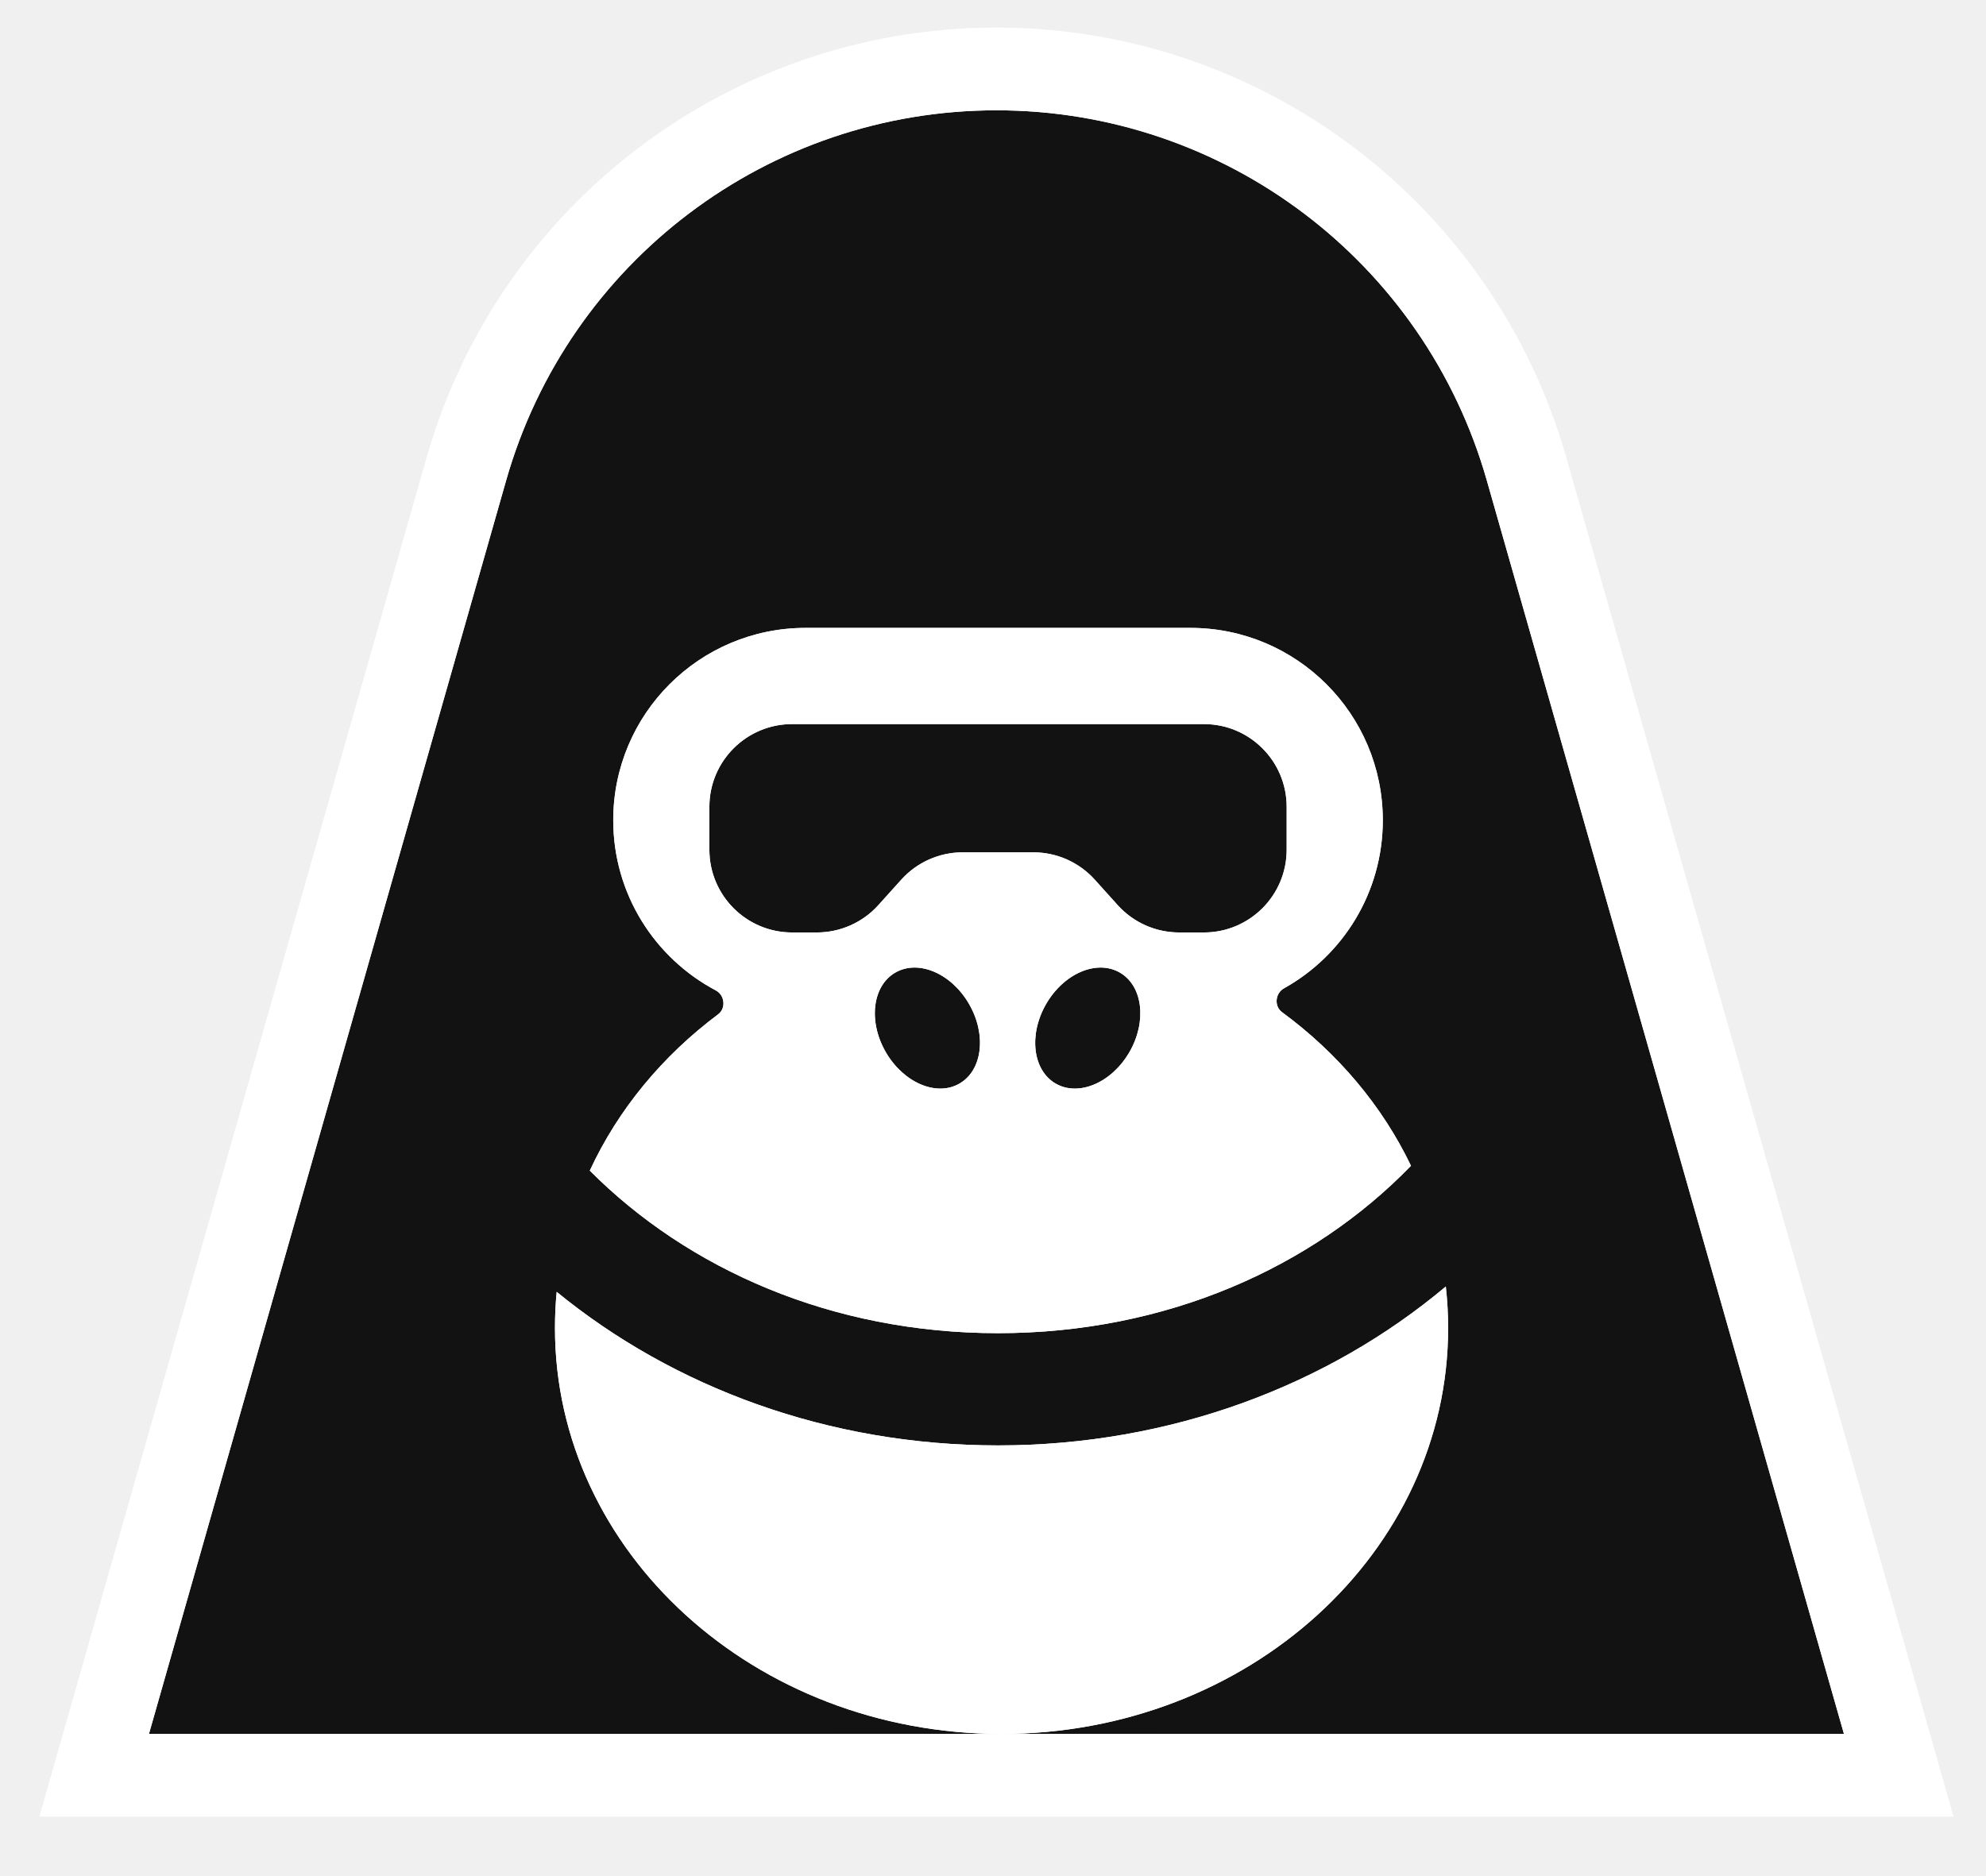
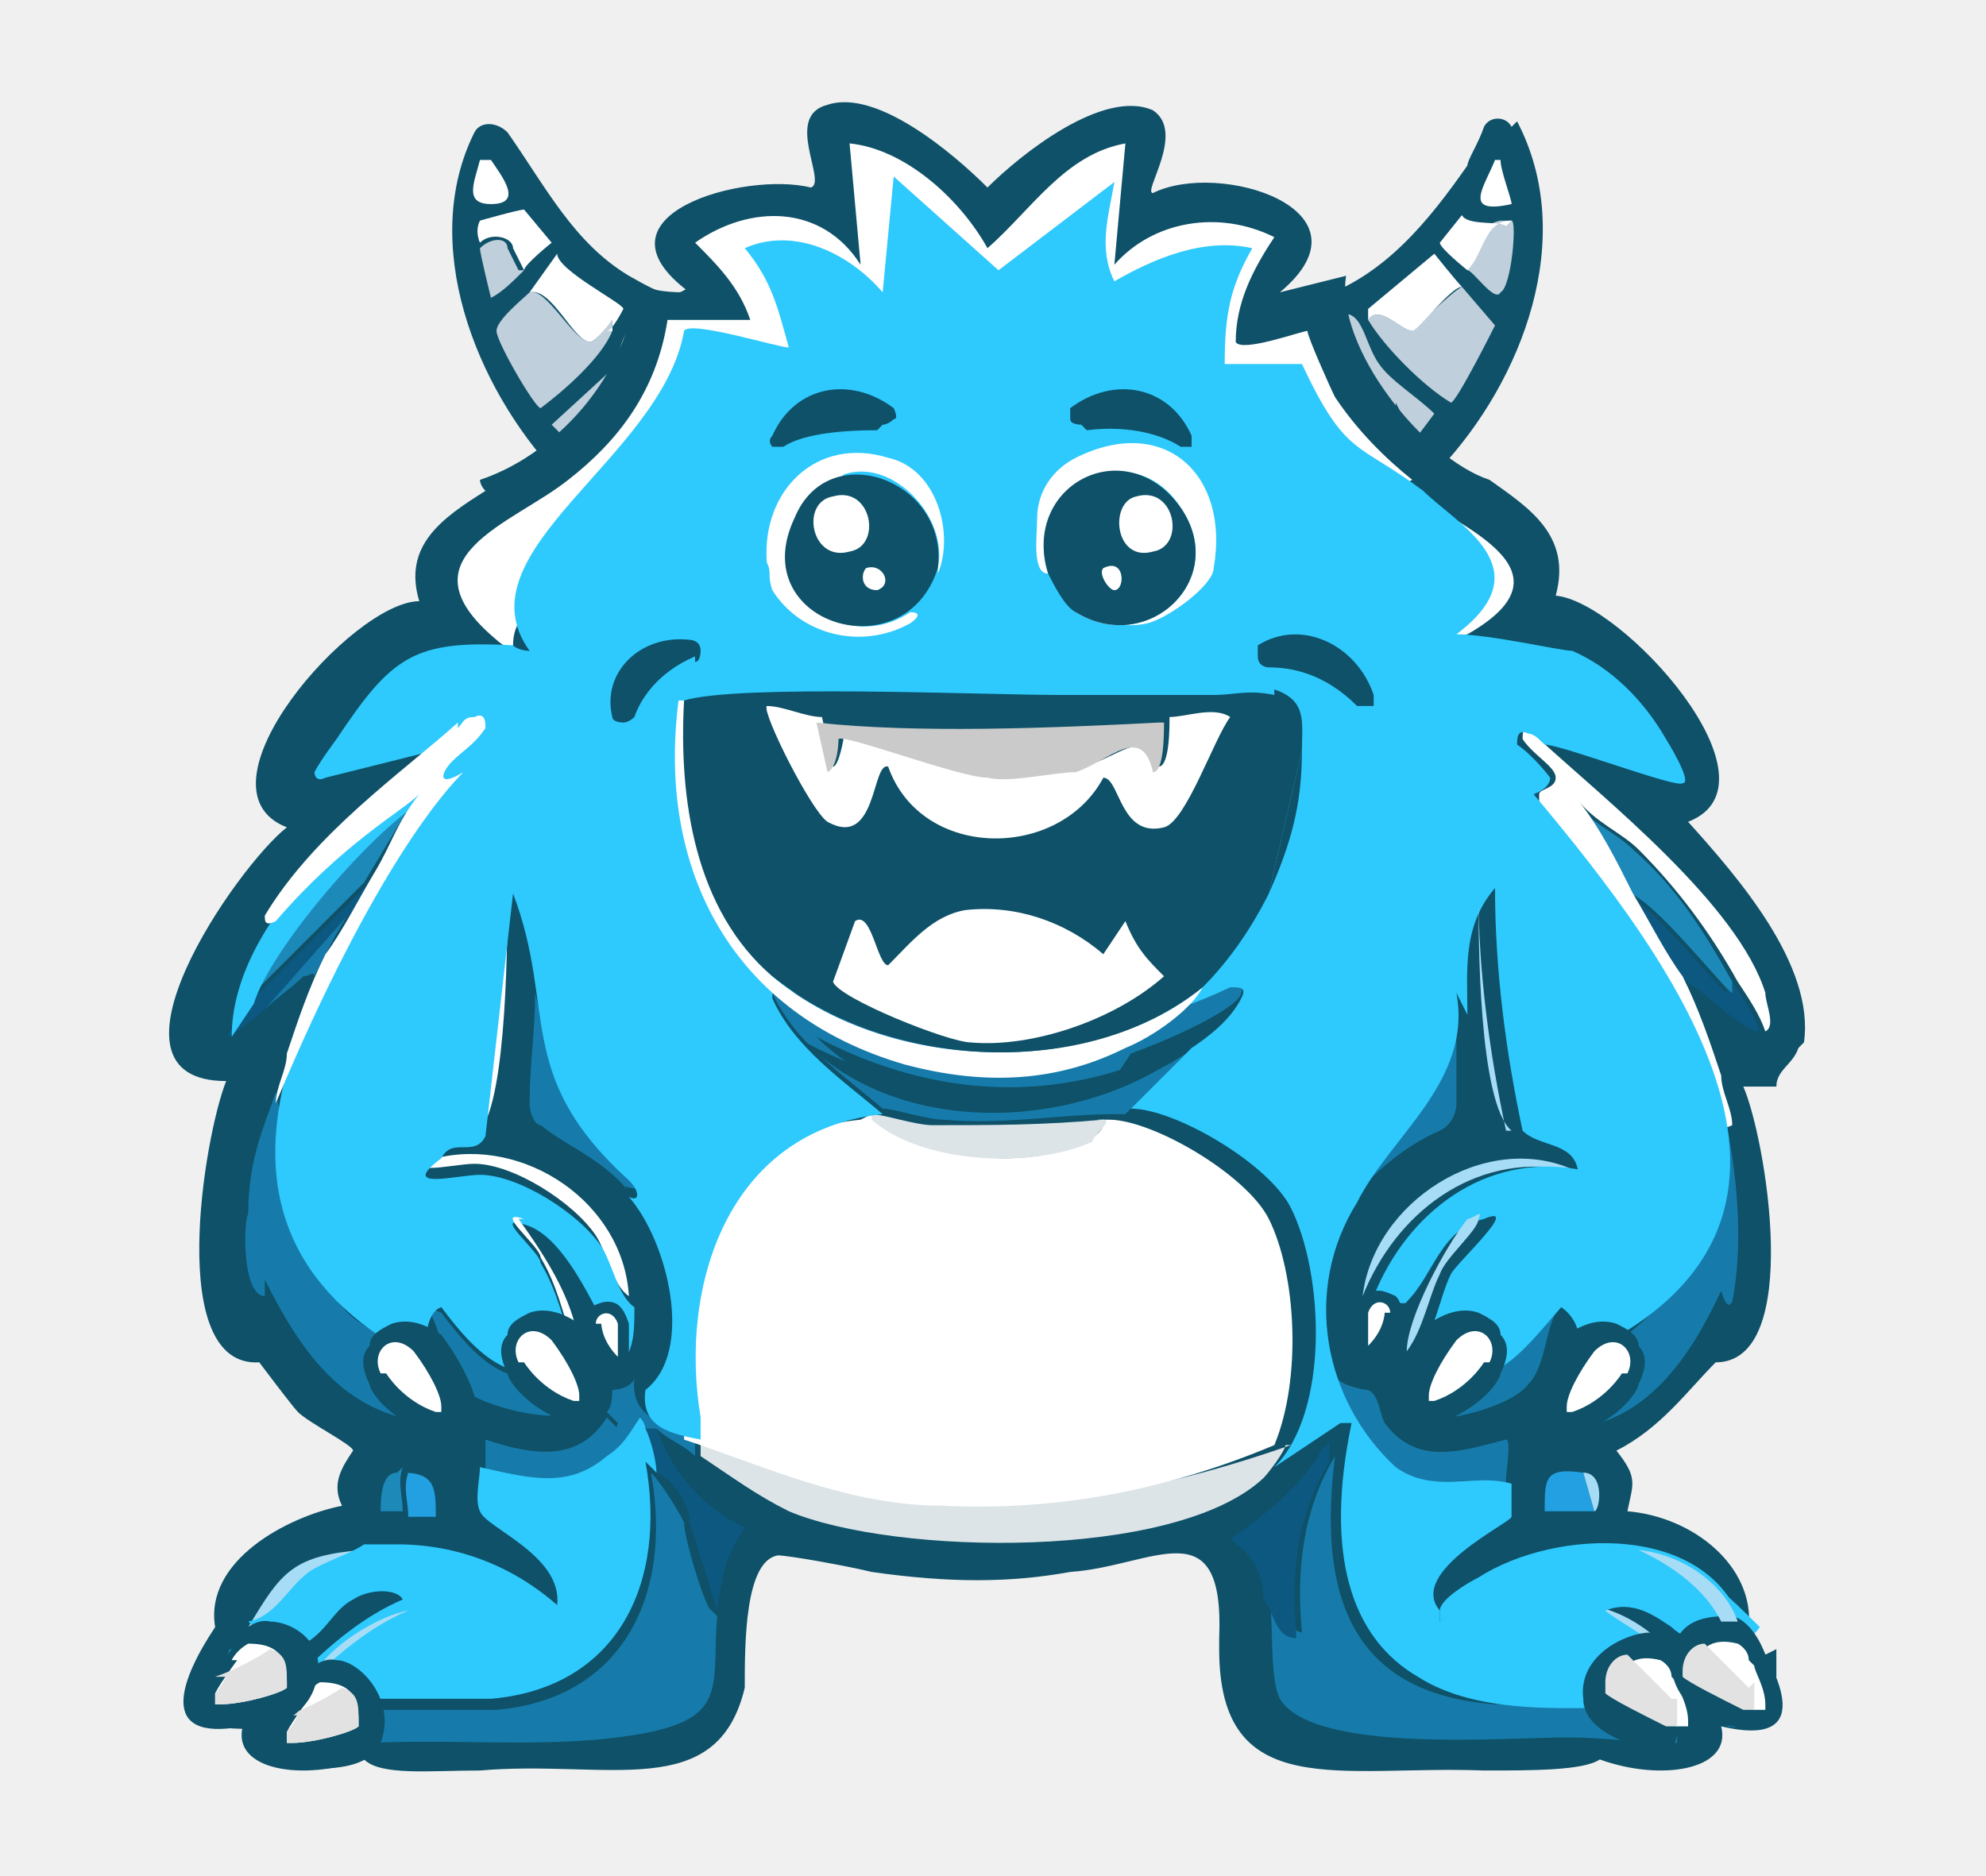
- <svg xmlns="http://www.w3.org/2000/svg" width="36" height="34" viewBox="0 0 36 34" fill="none">
-   <circle cx="18" cy="24" r="8" fill="white" />
-   <mask id="path-2-outside-1_1382_80594" maskUnits="userSpaceOnUse" x="0.7" y="0" width="35" height="33" fill="black">
-     <rect fill="white" x="0.7" width="35" height="33" />
-     <path fill-rule="evenodd" clip-rule="evenodd" d="M18.063 2C13.934 2 10.306 4.739 9.175 8.71L2.7 31.437H33.425L26.951 8.71C25.82 4.739 22.192 2 18.063 2ZM10.691 21.224C12.469 23.009 15.076 24.171 18.091 24.171C21.155 24.171 23.798 22.971 25.577 21.136C25.053 20.044 24.245 19.09 23.239 18.351C23.093 18.243 23.115 18.009 23.273 17.92C24.343 17.325 25.066 16.182 25.066 14.871C25.066 12.945 23.505 11.384 21.578 11.384H14.603C12.677 11.384 11.116 12.945 11.116 14.871C11.116 16.21 11.87 17.372 12.976 17.957C13.138 18.043 13.164 18.28 13.018 18.39C12.009 19.144 11.205 20.114 10.691 21.224ZM26.208 23.325C24.081 25.112 21.227 26.206 18.091 26.206C15.012 26.206 12.206 25.152 10.091 23.422C10.07 23.638 10.06 23.857 10.06 24.078C10.06 28.142 13.684 31.437 18.155 31.437C22.626 31.437 26.25 28.142 26.25 24.078C26.25 23.824 26.236 23.572 26.208 23.325ZM17.392 19.646C17.81 19.405 17.887 18.759 17.566 18.203C17.245 17.647 16.647 17.392 16.23 17.633C15.813 17.873 15.735 18.519 16.056 19.075C16.377 19.631 16.976 19.887 17.392 19.646ZM19.136 19.646C18.719 19.405 18.642 18.759 18.963 18.203C19.284 17.647 19.882 17.392 20.299 17.633C20.716 17.873 20.794 18.519 20.473 19.075C20.152 19.631 19.553 19.887 19.136 19.646ZM12.859 14.628C12.859 13.799 13.531 13.128 14.359 13.128H21.823C22.651 13.128 23.323 13.799 23.323 14.628V15.406C23.323 16.235 22.651 16.906 21.823 16.906H21.375C20.95 16.906 20.544 16.726 20.26 16.41L19.846 15.95C19.561 15.633 19.156 15.453 18.731 15.453H18.091H17.451C17.026 15.453 16.621 15.633 16.336 15.95L15.922 16.41C15.638 16.726 15.232 16.906 14.807 16.906H14.359C13.531 16.906 12.859 16.235 12.859 15.406V14.628Z" />
-   </mask>
-   <path fill-rule="evenodd" clip-rule="evenodd" d="M18.063 2C13.934 2 10.306 4.739 9.175 8.71L2.7 31.437H33.425L26.951 8.71C25.82 4.739 22.192 2 18.063 2ZM10.691 21.224C12.469 23.009 15.076 24.171 18.091 24.171C21.155 24.171 23.798 22.971 25.577 21.136C25.053 20.044 24.245 19.09 23.239 18.351C23.093 18.243 23.115 18.009 23.273 17.92C24.343 17.325 25.066 16.182 25.066 14.871C25.066 12.945 23.505 11.384 21.578 11.384H14.603C12.677 11.384 11.116 12.945 11.116 14.871C11.116 16.21 11.87 17.372 12.976 17.957C13.138 18.043 13.164 18.28 13.018 18.39C12.009 19.144 11.205 20.114 10.691 21.224ZM26.208 23.325C24.081 25.112 21.227 26.206 18.091 26.206C15.012 26.206 12.206 25.152 10.091 23.422C10.07 23.638 10.06 23.857 10.06 24.078C10.06 28.142 13.684 31.437 18.155 31.437C22.626 31.437 26.25 28.142 26.25 24.078C26.25 23.824 26.236 23.572 26.208 23.325ZM17.392 19.646C17.81 19.405 17.887 18.759 17.566 18.203C17.245 17.647 16.647 17.392 16.23 17.633C15.813 17.873 15.735 18.519 16.056 19.075C16.377 19.631 16.976 19.887 17.392 19.646ZM19.136 19.646C18.719 19.405 18.642 18.759 18.963 18.203C19.284 17.647 19.882 17.392 20.299 17.633C20.716 17.873 20.794 18.519 20.473 19.075C20.152 19.631 19.553 19.887 19.136 19.646ZM12.859 14.628C12.859 13.799 13.531 13.128 14.359 13.128H21.823C22.651 13.128 23.323 13.799 23.323 14.628V15.406C23.323 16.235 22.651 16.906 21.823 16.906H21.375C20.95 16.906 20.544 16.726 20.26 16.41L19.846 15.95C19.561 15.633 19.156 15.453 18.731 15.453H18.091H17.451C17.026 15.453 16.621 15.633 16.336 15.95L15.922 16.41C15.638 16.726 15.232 16.906 14.807 16.906H14.359C13.531 16.906 12.859 16.235 12.859 15.406V14.628Z" fill="#121212" />
-   <path d="M9.175 8.71L10.617 9.121L10.617 9.121L9.175 8.71ZM2.7 31.437L1.258 31.026L0.713 32.937H2.7V31.437ZM33.425 31.437V32.937H35.412L34.868 31.026L33.425 31.437ZM26.951 8.71L25.508 9.121L25.508 9.121L26.951 8.71ZM10.691 21.224L9.33 20.593L8.891 21.542L9.628 22.282L10.691 21.224ZM25.577 21.136L26.654 22.18L27.382 21.429L26.929 20.486L25.577 21.136ZM23.239 18.351L24.127 17.142L24.127 17.142L23.239 18.351ZM23.273 17.92L24.003 19.231L24.003 19.231L23.273 17.92ZM12.976 17.957L13.677 16.631L13.677 16.631L12.976 17.957ZM13.018 18.39L12.12 17.189L12.12 17.189L13.018 18.39ZM26.208 23.325L27.699 23.158L27.388 20.375L25.243 22.176L26.208 23.325ZM10.091 23.422L11.041 22.261L8.87 20.485L8.598 23.277L10.091 23.422ZM17.566 18.203L16.267 18.953L16.267 18.953L17.566 18.203ZM17.392 19.646L18.142 20.945L18.142 20.945L17.392 19.646ZM16.23 17.633L16.98 18.931L16.98 18.931L16.23 17.633ZM16.056 19.075L14.757 19.825L14.757 19.825L16.056 19.075ZM18.963 18.203L17.663 17.453L17.663 17.453L18.963 18.203ZM20.299 17.633L19.549 18.931L19.549 18.931L20.299 17.633ZM20.473 19.075L21.772 19.825L21.772 19.825L20.473 19.075ZM20.26 16.41L19.145 17.413L19.145 17.413L20.26 16.41ZM19.846 15.95L20.961 14.946L20.961 14.946L19.846 15.95ZM16.336 15.95L15.221 14.946L15.221 14.946L16.336 15.95ZM15.922 16.41L17.037 17.413L17.037 17.413L15.922 16.41ZM10.617 9.121C11.565 5.794 14.604 3.5 18.063 3.5V0.5C13.264 0.5 9.047 3.683 7.732 8.299L10.617 9.121ZM4.143 31.848L10.617 9.121L7.732 8.299L1.258 31.026L4.143 31.848ZM33.425 29.937H2.7V32.937H33.425V29.937ZM25.508 9.121L31.983 31.848L34.868 31.026L28.393 8.299L25.508 9.121ZM18.063 3.5C21.521 3.5 24.561 5.794 25.508 9.121L28.393 8.299C27.079 3.683 22.862 0.5 18.063 0.5V3.5ZM18.091 22.671C15.466 22.671 13.244 21.662 11.754 20.165L9.628 22.282C11.694 24.356 14.686 25.671 18.091 25.671V22.671ZM24.5 20.091C23.01 21.628 20.758 22.671 18.091 22.671V25.671C21.551 25.671 24.585 24.313 26.654 22.18L24.5 20.091ZM22.351 19.56C23.171 20.162 23.813 20.928 24.225 21.785L26.929 20.486C26.292 19.16 25.32 18.018 24.127 17.142L22.351 19.56ZM22.543 16.61C21.503 17.19 21.258 18.757 22.351 19.56L24.127 17.142C24.532 17.439 24.667 17.893 24.636 18.256C24.606 18.613 24.407 19.006 24.003 19.231L22.543 16.61ZM23.566 14.871C23.566 15.617 23.157 16.268 22.543 16.61L24.003 19.231C25.529 18.381 26.566 16.748 26.566 14.871H23.566ZM21.578 12.884C22.676 12.884 23.566 13.774 23.566 14.871H26.566C26.566 12.117 24.333 9.884 21.578 9.884V12.884ZM14.603 12.884H21.578V9.884H14.603V12.884ZM12.616 14.871C12.616 13.774 13.505 12.884 14.603 12.884V9.884C11.849 9.884 9.615 12.117 9.615 14.871H12.616ZM13.677 16.631C13.042 16.296 12.616 15.632 12.616 14.871H9.615C9.615 16.788 10.697 18.449 12.275 19.283L13.677 16.631ZM13.915 19.592C15.012 18.772 14.737 17.191 13.677 16.631L12.275 19.283C11.862 19.065 11.656 18.672 11.62 18.315C11.584 17.953 11.712 17.493 12.12 17.189L13.915 19.592ZM12.052 21.854C12.455 20.984 13.095 20.205 13.915 19.592L12.12 17.189C10.924 18.082 9.955 19.245 9.33 20.593L12.052 21.854ZM18.091 27.706C21.576 27.706 24.772 26.49 27.173 24.473L25.243 22.176C23.389 23.734 20.878 24.706 18.091 24.706V27.706ZM9.142 24.583C11.527 26.534 14.669 27.706 18.091 27.706V24.706C15.355 24.706 12.885 23.77 11.041 22.261L9.142 24.583ZM11.56 24.078C11.56 23.906 11.568 23.735 11.584 23.567L8.598 23.277C8.573 23.541 8.56 23.808 8.56 24.078H11.56ZM18.155 29.937C14.375 29.937 11.56 27.183 11.56 24.078H8.56C8.56 29.102 12.993 32.937 18.155 32.937V29.937ZM24.75 24.078C24.75 27.183 21.935 29.937 18.155 29.937V32.937C23.317 32.937 27.75 29.102 27.75 24.078H24.75ZM24.718 23.491C24.739 23.684 24.75 23.88 24.75 24.078H27.75C27.75 23.768 27.733 23.461 27.699 23.158L24.718 23.491ZM16.267 18.953C16.281 18.977 16.256 18.954 16.267 18.863C16.278 18.772 16.351 18.516 16.642 18.347L18.142 20.945C18.852 20.536 19.172 19.836 19.245 19.222C19.319 18.609 19.172 17.985 18.865 17.453L16.267 18.953ZM16.98 18.931C16.688 19.1 16.43 19.035 16.345 18.998C16.261 18.962 16.253 18.929 16.267 18.953L18.865 17.453C18.558 16.921 18.091 16.482 17.523 16.24C16.955 15.997 16.189 15.924 15.48 16.333L16.98 18.931ZM17.355 18.325C17.341 18.301 17.366 18.324 17.355 18.415C17.345 18.507 17.272 18.763 16.98 18.931L15.48 16.333C14.771 16.743 14.451 17.442 14.377 18.056C14.303 18.669 14.45 19.293 14.757 19.825L17.355 18.325ZM16.642 18.347C16.935 18.178 17.193 18.244 17.278 18.28C17.362 18.316 17.369 18.349 17.355 18.325L14.757 19.825C15.064 20.357 15.531 20.796 16.099 21.039C16.668 21.282 17.433 21.355 18.142 20.945L16.642 18.347ZM17.663 17.453C17.356 17.985 17.21 18.609 17.284 19.222C17.357 19.836 17.677 20.536 18.386 20.945L19.886 18.347C20.178 18.516 20.251 18.772 20.262 18.863C20.273 18.954 20.248 18.977 20.262 18.953L17.663 17.453ZM21.049 16.333C20.34 15.924 19.574 15.997 19.006 16.24C18.438 16.482 17.971 16.921 17.663 17.453L20.262 18.953C20.276 18.929 20.268 18.962 20.184 18.998C20.099 19.035 19.841 19.1 19.549 18.931L21.049 16.333ZM21.772 19.825C22.079 19.293 22.226 18.669 22.152 18.056C22.078 17.442 21.758 16.743 21.049 16.333L19.549 18.931C19.257 18.763 19.184 18.507 19.173 18.415C19.163 18.324 19.188 18.301 19.174 18.325L21.772 19.825ZM18.386 20.945C19.096 21.355 19.861 21.282 20.43 21.039C20.998 20.796 21.465 20.357 21.772 19.825L19.174 18.325C19.16 18.349 19.167 18.316 19.251 18.28C19.336 18.244 19.594 18.178 19.886 18.347L18.386 20.945ZM14.359 11.628C12.703 11.628 11.359 12.971 11.359 14.628H14.359V14.628V11.628ZM21.823 11.628H14.359V14.628H21.823V11.628ZM24.823 14.628C24.823 12.971 23.479 11.628 21.823 11.628V14.628H24.823ZM24.823 15.406V14.628H21.823V15.406H24.823ZM21.823 18.406C23.479 18.406 24.823 17.063 24.823 15.406H21.823V15.406V18.406ZM21.375 18.406H21.823V15.406H21.375V18.406ZM19.145 17.413C19.714 18.045 20.524 18.406 21.375 18.406V15.406L21.375 15.406L19.145 17.413ZM18.731 16.953L19.145 17.413L21.375 15.406L20.961 14.946L18.731 16.953ZM18.731 16.953L18.731 16.953L20.961 14.946C20.392 14.314 19.581 13.953 18.731 13.953V16.953ZM18.091 16.953H18.731V13.953H18.091V16.953ZM17.451 16.953H18.091V13.953H17.451V16.953ZM17.451 16.953L17.451 16.953V13.953C16.601 13.953 15.79 14.314 15.221 14.946L17.451 16.953ZM17.037 17.413L17.451 16.953L15.221 14.946L14.807 15.406L17.037 17.413ZM14.807 18.406C15.658 18.406 16.468 18.045 17.037 17.413L14.807 15.406L14.807 15.406V18.406ZM14.359 18.406H14.807V15.406H14.359V18.406ZM11.359 15.406C11.359 17.063 12.703 18.406 14.359 18.406V15.406L14.359 15.406H11.359ZM11.359 14.628V15.406H14.359V14.628H11.359Z" fill="white" mask="url(#path-2-outside-1_1382_80594)" />
+ <svg xmlns="http://www.w3.org/2000/svg" id="Layer_1" version="1.1" viewBox="0 0 36 34">
+   <path d="M12.5,5.2c-.3.2-.4.2-1.1-.2-1-.6-1.5-1.6-2.2-2.6-.2-.2-.5-.2-.6,0-1,2,0,4.6,1.5,6.2,0,0,0,0,0,.2h.6c.2-.3.3-.6.5-.9.5-.8,1-1.5,1.5-2v-.8h0Z" style="fill: #0e5168;" />
+   <path d="M27.4,2.3c-.1-.2-.4-.2-.5,0-.1.3-.3.6-.3.7-.7,1-1.5,2-2.7,2.4v.9c.4.4.7.9,1.1,1.5.2.3.4.7.6,1h.6c0,0,0-.2-.1-.3,1.5-1.6,2.5-4.2,1.4-6.3Z" style="fill: #0e5168;" />
+   <path d="M24.8,5.8c.2-.3.6.2.8.2,0,0,.7-.7.9-.8,0,0,.6.7.6.7,0,0-.7,1.4-.8,1.4-.5-.3-1.2-1-1.5-1.5Z" style="fill: #bfcfdb;" />
+   <path d="M11.1,6c-.2.5-.9,1.1-1.3,1.4-.1,0-.8-1.2-.8-1.4s.5-.6.6-.7c.3-.1.8.9,1.1.9.1,0,.3-.3.4-.4,0,0,0,.2,0,.2h0Z" style="fill: #bfcfdb;" />
+   <path d="M11.1,6s0-.2,0-.2c0,0-.3.4-.4.4-.3,0-.7-1-1.1-.9l.5-.7c0,.3,1.2.9,1.2,1,0,0-.2.4-.3.4Z" style="fill: #fff;" />
+   <path d="M26.5,5.2c-.2,0-.8.8-.9.8-.2,0-.6-.5-.8-.2,0,0,0-.1,0-.2l1.2-1c0,0,.4.5.5.6h0Z" style="fill: #fff;" />
+   <path d="M25.3,7.4c-.1-.2-.3-.4-.4-.6-.2-.3-.4-.7-.8-1,.6-.4.6.4.9.8.2.3.7.6,1,.9l-.3.4c-.2-.2-.3-.4-.4-.6h0Z" style="fill: #bfcfdb;" />
+   <path d="M26.6,4.9c.2-.3.1-.8.6-.9,0,0,.1,0,.2,0,.1,0,0,1.2-.2,1.3-.1.2-.5-.4-.6-.4Z" style="fill: #bfcfdb;" />
+   <path d="M9.5,4.9c-.2.2-.4.4-.6.5,0,0-.2-.8-.2-.9h0c.2-.2.5-.2.5,0l.2.4h0Z" style="fill: #bfcfdb;" />
+   <path d="M9.5,4.9l-.2-.4c0-.2-.4-.3-.6-.1h0c0,0-.1-.2,0-.4,0,0,.7-.2.8-.2,0,0,.5.6.5.6s-.5.4-.5.5Z" style="fill: #fff;" />
+   <path d="M27.4,4c-.5,0-.5.6-.8.9,0,0-.5-.4-.5-.5,0,0,.4-.5.4-.5.1.2.7.1.8.2h0Z" style="fill: #fff;" />
+   <path d="M11.7,6.4c-.3.5-1,1.2-1.3,1.7l-.4-.4,1.2-1.1s.4-.1.5-.1Z" style="fill: #bfcfdb;" />
+   <path d="M27.2,2.9c0,.2.2.7.2.8-.9.2-.5-.3-.3-.8,0,0,.1,0,.2,0Z" style="fill: #fff;" />
+   <path d="M8.8,2.9c0,0,0,0,.1,0,.2.3.6.8,0,.8-.5,0-.3-.4-.2-.8h0Z" style="fill: #fff;" />
+   <path d="M11.2,6.6c0,0,0,0,0,0,0-.4.3-1.1.8-.7,0,0-.6.7-.7.8h0Z" style="fill: #fff;" />
+   <path d="M32.7,18.9c.2-1.4-1.2-3-2.1-4,1.8-.7-1.2-4-2.4-4.1.3-1.1-.5-1.6-1.2-2.1,0,0,0,0,0,0-1.2-.4-2.8-2.4-2.6-3.7-.4.1-.8.2-1.2.3,1.8-1.5-1.1-2.4-2.3-1.8-.2,0,.6-1.1,0-1.5-.9-.4-2.4.8-3,1.4-.6-.6-2-1.8-2.9-1.5-.8.2,0,1.4-.3,1.5-1.2-.3-4.1.5-2.2,1.9-.3,0-.7,0-1-.2,0,1.5-1.3,3.1-2.8,3.6,0,0,0,.1.1.2-.8.5-1.5,1-1.2,2-1.2,0-4.2,3.4-2.4,4.1-.9.7-3.6,4.6-1.1,4.6-.4,1-1.1,5.2.6,5.1,0,0,.6.8.7.9.2.2,1,.6,1,.7-.2.3-.4.6-.2,1-1,.2-2.5,1-2.3,2.2-.6.9-1.1,2.1.5,1.8-.2.8,1.1,1,2.2.6.3.3,1.2.2,2.1.2,2.3-.2,4.3.6,4.8-1.5,0-.8,0-2.3.6-2.4.2,0,1.3.2,1.7.3,1.4.2,2.5.2,3.6,0,1.5-.1,2.8-1.2,2.7,1.2v.2c0,2.8,2.2,2.1,4.8,2.2.9,0,1.8,0,2.1-.2,1.1.4,2.4.2,2.2-.6,1.7.4,1.1-.9.5-1.8.1-1.1-1-2-2.2-2.1h0c.1-.5.2-.6-.2-1.1.8-.4,1.3-1.1,1.8-1.6,1.6,0,.9-4.1.5-5h.6c0-.3.3-.4.4-.7h0Z" style="fill: #0e5168;" />
+   <path d="M25.6,8.7c-.5-.4-1-.9-1.4-1.5-.1-.2-.5-1.1-.5-1.2-.1,0-1.2.4-1.3.2,0-.7.3-1.3.7-1.9-1-.5-2.2-.3-2.9.5l.2-2.2c-1.1.2-1.7,1.2-2.5,1.9-.5-.9-1.5-1.8-2.5-1.9l.2,2.2c-.7-1.1-2-1.1-3-.4.4.4.8.8,1,1.4h-1.5c-.2,1.3-.9,2.2-1.8,2.9-1,.8-3.1,1.4-1.3,2.9,0,0,.2.2.3.1,0-.9,1.1-1,2.6-.8.4.2,1.1.2,2,.3,1.4.2,2.8.3,3.5,0,3.7-.2,8-.4,8.8.3-.7.2.3,0,.4,0,2.1-1.2-.3-2-1.2-2.7h0Z" style="fill: #fff;" />
+   <path d="M13,29.3c-.1,1.2.2,1.8-1.2,2.1-1.9.4-4.2,0-6.1.3-.1,0-.2-.9-.2-1.1h0c0,0,.2.4.3.4.2,0,2.9,0,3.2,0,2.3-.2,3.2-2.1,2.8-4.3.2.2.5.7.6.9,0,.3.4,1.6.5,1.6h0Z" style="fill: #167baa;" />
+   <path d="M30.4,30.6h0c0,.1,0,1,0,1-.7,0-1.3-.1-2-.1-1.1,0-4.6.3-5.2-.7-.2-.4-.1-1.4-.2-1.9.2.2.2.6.6.7-.1-1.1,0-2.2.6-3.2-.3,2.4.2,4.3,2.9,4.5.4,0,2.8,0,3,0,0,0,.2-.3.3-.3h0Z" style="fill: #167baa;" />
+   <path d="M7.6,24.7c.2.2.2.8.4,1.1h-.1c-1.6-.1-2.4-1.2-3.1-2.6v.3c-.4,0-.4-1.3-.3-1.5,0-1,.3-1.6.5-2.2.2,1,.6,3.3,1.3,4,.3.3,1.2.7,1.4.9h0Z" style="fill: #167baa;" />
+   <path d="M31.3,20.4c.2,1,.3,2.2.1,3.2-.1.2-.2-.2-.2-.2-.6,1.3-1.5,2.6-3.1,2.5,0,0,.4-1.1.4-1.2,1.7-.5,2.9-2.6,2.7-4.3,0,.1,0,0,0,0h0Z" style="fill: #167baa;" />
+   <path d="M28.2,23.8c-.2.4-.2,1-.5,1.3-.3.4-1.5.7-1.9.6-.3-.1-.3-.5-.3-.8l.2-.3c1,.9,1.8,0,2.4-.8,0,0,0,0,.1,0h0Z" style="fill: #167baa;" />
+   <path d="M10.4,24.5c0,0,0,.2.1.2,0,0,0,.8,0,.8-.2.4-1.9,0-2.2-.4-.2-.3-.3-.9-.5-1.3,0,0,0-.1.2,0,.6.8,1.4,1.7,2.4.8h0Z" style="fill: #167baa;" />
+   <path d="M24.1,26.5c-.6,1-.7,2-.6,3.2-.4,0-.4-.5-.6-.7,0-.5-.2-.8-.6-1.1.6-.4,1.2-.9,1.6-1.5,0-.1.2-.2.2-.3h0c0,.1,0,.3,0,.5h0Z" style="fill: #0c5880;" />
+   <path d="M11.9,25.9c.3.8.8,1.4,1.6,1.8-.4.6-.4.9-.5,1.5,0,0-.4-1.3-.5-1.6,0-.3-.3-.8-.6-.9,0-.2-.1-.6-.2-.8,0,0,.2,0,.2,0Z" style="fill: #0c5880;" />
+   <path d="M27.3,26.9c-.7-.2-1.4.2-2.1-.3-.5-.3-.9-1.2-1-1.7,0,.2.5.3.6.3.2.1.2.4.3.6.6.8,1.4.5,2.2.3.1,0,0,.6,0,.7h0Z" style="fill: #167baa;" />
+   <path d="M26.4,18.4c0,.5,0,1,0,1.6,0,.2-.1.4-.3.5-.7.3-1.2.8-1.7,1.3.6-1.2,2.1-2.2,1.8-3.8l.2.4h0Z" style="fill: #167baa;" />
+   <path d="M11.4,21.6c-.5-.6-1.1-.8-1.6-1.2-.1,0-.2-.2-.2-.4,0-.7.1-1.3.1-2,.2.8.3,1.4.7,2.1.2.4.6.7.9,1.1,0,0,.6.5,0,.3h0Z" style="fill: #167baa;" />
+   <path d="M7.9,20.8v.2c1.6-.4,3.4.8,3.5,2.5-.3-.2-.4-.8-.6-1.1-.4-.6-1.5-1.3-2.2-1.3-.4,0-1.5.3-.7-.3Z" style="fill: #fff;" />
+   <path d="M11.1,26.5c-.7.6-1.4.4-2.3.2,0,0,0-.5,0-.6.9.3,1.7.4,2.2-.4l.2.2-.2.6Z" style="fill: #167baa;" />
+   <path d="M31.4,17.8c.2.3.4.6.5.9-.4,0-1.2-1-1.6-1-.2-.5-.6-1-.9-1.5.4,0,1.8,1.8,1.9,1.8,0,0,0-.2,0-.2h0Z" style="fill: #0c5880;" />
+   <path d="M28.4,21.2c-1.7-.3-3.1.8-3.7,2.3h0c.2-1.7,2.2-3,3.8-2.3Z" style="fill: #a6dcf5;" />
+   <path d="M6.3,16.6l-1.5,1.7c-.1.1-.6.5-.7.5l.4-.6,2.2-2.2c-.1.2-.2.4-.3.6Z" style="fill: #0c5880;" />
+   <path d="M31.5,29.5c.4.3.6,1.3.2,1.6v-.7c.1,0-.6.1-.6.1,0-.1-.4-.7-.5-.8.3,0,.6,0,.8-.3h0Z" style="fill: #1d89b9;" />
+   <path d="M5.3,29.9c-.1.2-.3.5-.4.7l-.8-.3c0-.6.2-.4.4-.8.2.2.5.2.8.3Z" style="fill: #1d89b9;" />
+   <path d="M12.6,26.1c0,.1,0,.2,0,.3-.2-.2-.5-.3-.7-.5h-.2s0-.1-.1-.2c-.2.3-.3.5-.6.7l.2-.6-.2-.2c0-.1.1-.4.1-.4,0,0,.3,0,.4-.2-.1.8.8.9,1,.9h0Z" style="fill: #167baa;" />
+   <path d="M9.2,16.1c0,.8,0,3.8-.5,4.4l.5-4.4Z" style="fill: #fff;" />
+   <path d="M28.7,26.7l.2.7c0,0-.8,0-.9,0,0-.6,0-.8.7-.7Z" style="fill: #23a0e1;" />
+   <path d="M6.6,28.1c-.3.2-.7.3-1,.5-.4.3-.6.8-1.1.9.6-1,.8-1.3,2.1-1.4Z" style="fill: #a6dcf5;" />
+   <path d="M11.9,26.7c0-.2-.1-.6-.2-.8,0,0,0-.1-.1-.2-.2.3-.3.5-.6.7-.7.6-1.4.4-2.3.2,0,.2-.1.6,0,.8.1.3,1.5.8,1.4,1.7,0,0,0,0,0,0,0,0,0,0,0,0-.8-.7-1.8-1.1-2.9-1.1-.2,0-.4,0-.6,0-.3.2-.7.3-1,.5-.4.3-.6.8-1.1.9,0,0,0,0,0,0,.2.2.6.4.8.5.6-.2.7-.7,1.1-.9.3-.2.8-.2.9,0,0,0,.1-.1,0,0-.7.3-1.3.8-1.9,1.4,0,0,.2.4.3.4.2,0,2.9,0,3.2,0,2.3-.2,3.2-2.1,2.8-4.3h0Z" style="fill: #2ec9fd;" />
+   <path d="M4.9,30.6c0,.2,0,.4-.1.6-.6,0-.7-.3-.6-.9l.8.3h0Z" style="fill: #0c5880;" />
+   <path d="M31.7,31.2c-.6.4-.5-.3-.6-.6h.7c0-.1-.1.6-.1.6Z" style="fill: #0f6893;" />
+   <path d="M5.6,30.6h0c.1-.6,1.2-1.3,1.8-1.4,0,0,.1-.1,0,0-.7.3-1.3.8-1.9,1.4Z" style="fill: #a6dcf5;" />
+   <path d="M6.3,16.6c-.2.3-.4.7-.6,1.1,0-.1-.1,0-.2,0-.2.2-.5.4-.7.6l1.5-1.7Z" style="fill: #167baa;" />
+   <path d="M30.4,30.6h0c0,0-.1-.3-.2-.5-.2-.2-1.4-.9-1.4-1,.7.1,1.6.7,1.7,1.4Z" style="fill: #a6dcf5;" />
+   <path d="M7.3,26.6c-.1.3,0,.5,0,.8,0,0-.3,0-.4,0,0-.2,0-.7.3-.7h0Z" style="fill: #1d89b9;" />
+   <path d="M28.9,27.4l-.2-.7c.4,0,.3.7.2.7Z" style="fill: #a6dcf5;" />
+   <path d="M7.4,26.7s0,0,0,0c-.1.3,0,.5,0,.8h0c.2,0,.4,0,.5,0,0-.5,0-.8-.6-.8Z" style="fill: #23a0e1;" />
+   <path d="M20.3,19.4c-1.9.6-3.8.3-5.5-.6,0,0,0,0,0,0,1.7,1.7,4.7,1.6,6.7.3l-1.1,1.1c0,0-.1,0-.2,0-1,0-2,.2-3.1.1-.3,0-.9-.2-1.1-.2-.7-.6-1.6-1.2-2-2.1,0-.1,0-.2.2-.2,2.4,1.2,5.6,1.2,8.1,0,.2,0,.3,0,.2.2,0,.2-.9.7-2,1.1h0Z" style="fill: #167baa;" />
+   <path d="M21.3,19.2c-1.9,1.3-5,1.4-6.7-.3,0,0,0,0,0,0,1.7.9,3.6,1.2,5.5.6.6-.2,1.4-.4,1.1-.2Z" style="fill: #0e5168;" />
+   <path d="M23.3,26.2c0,.1-.3.5-.4.6-1.6,1.5-6.7,1.4-8.6.6-.6-.3-1-.6-1.6-1,0,0,0-.2,0-.3,1.5.6,3.1,1.2,4.7,1.2,2.1,0,4-.4,6-1.1Z" style="fill: #dce4e8;" />
+   <path d="M15.8,20.2c.9.9,2.9,1,3.9.5,0,0,.5-.3.2-.4,0,0,.2,0,.2,0,.8,0,2.5,1,2.9,1.8.5,1,.6,2.9.1,4.1-1.9.8-3.9,1.2-6,1.1-1.7,0-3.2-.7-4.7-1.2,0,0,0,0,0-.1-.5-2.4.2-5.4,3.2-5.7Z" style="fill: #fff;" />
+   <path d="M15.8,20.2c.2,0,.8.2,1.1.2,1.1,0,2,0,3.1-.1.2,0-.2.3-.2.4-1.1.5-3.1.4-4-.4,0,0,0,0,0,0h0Z" style="fill: #dce4e8;" />
+   <path d="M31.4,17.8c0,0,0,.2,0,.2-.1,0-1.5-1.8-1.9-1.8-.3-.6-.6-1.2-1-1.7.3.4.8.6,1.1.9.8.7,1.3,1.5,1.8,2.4Z" style="fill: #1d89b9;" />
+   <path d="M27.9,13.4c1.2,1.1,3.6,3,4.1,4.6,0,.2.2.6,0,.7-.1-.3-.3-.6-.5-.9-.5-.9-1.1-1.7-1.8-2.4-.3-.3-.8-.5-1.1-.9.4.5.7,1.1,1,1.7.3.5.6,1.1.9,1.5.3.6.5,1.2.7,1.8,0,.3.2.6.2.9,0,0-.2.1-.2,0-.1-.9-2.7-4.1-3.3-5,0-.1,0-.9,0-1s.3-.1.3-.3-.4-.4-.6-.7c0-.1,0-.3.2-.2.1,0,.2.2.3.2h0Z" style="fill: #fff;" />
+   <path d="M6.6,16l-2.2,2.2c0-.1,0-.4.1-.5.5-.9,1.3-1.8,2.1-2.6l.9-.6c-.3.5-.6,1-.9,1.5Z" style="fill: #1d89b9;" />
+   <path d="M29.6,28.2c-1.4-.2-2.5.4-3.5,1.2,0,0,0-.2,0-.2-.6-.7,1.3-1.6,1.3-1.7,0,0,0-.5,0-.6-.7-.2-1.4.2-2.1-.3-1.3-1.2-1.7-3.2-.7-4.8.6-1.2,2.1-2.2,1.8-3.8l.2.4c0-.8-.1-1.6.5-2.3,0,1.5.2,3,.5,4.4.3.3.9.2,1,.7-1.7-.3-3.1.8-3.7,2.3,0,0,.6.2.6.1.5-.5.6-1.3,1.4-1.5.7-.3-.5.8-.6,1-.2.4-.3,1.1-.6,1.4v.5l.2-.4c1,.9,1.7-.1,2.4-.9.3.2.4.6.3.9,5.3-2.4,1.8-7.1-.8-10.2,0,0,.3-.1.3-.3,0,0-.3-.4-.6-.6,0-.1,0-.3.2-.2.1,0,.2.1.3.2.3,0,2.4.8,2.5.7.2,0-.3-.8-.3-.8-.4-.7-1-1.3-1.7-1.6-.2,0-1.5-.3-2.1-.3,1.6-1.2,0-2-.6-2.6-1.2-.9-1.4-.6-2.2-2.3h-1.4c0-.9.1-1.4.5-2.1-.9-.2-1.8.2-2.5.6-.3-.6-.1-1.2,0-1.8l-2.1,1.6-1.9-1.7-.2,2.1c-.6-.7-1.6-1.2-2.5-.8.5.6.6,1.1.8,1.8-.2,0-1.8-.5-1.9-.3-.4,2.3-4.1,4-2.8,5.8,0,0-.2,0-.3-.1-1.8-.1-2.2.2-3.2,1.7,0,0-.3.4-.4.6,0,0,0,.2.2.1l2.4-.6c-1.7,1.2-4.1,3.2-4.1,5.3l.4-.6c.3-1,2.2-3.2,3.1-3.7-2.2,3.4-4.8,7.8,0,10.2,0-.3,0-.9.3-1,.6.8,1.4,1.7,2.4.8-.2-.6-.3-1.1-.6-1.6,0-.2-.9-.9-.3-.7.8.2,1.4,1.8,1.8,2.5.2-.3.2-.6.2-1-.3-.2-.4-.8-.6-1.1-.4-.6-1.5-1.3-2.2-1.3-.4,0-1.5.3-.7-.3.2-.4.6,0,.8-.4l.5-4.4c.8,2.1,0,3.3,2.1,5.2.2.2.2.4,0,.3.7.8,1.2,2.8.3,3.5-.1.7.5.8,1,.9,0,0,0-.3,0-.4-.4-2.4.5-5.2,3.3-5.5-.7-.6-1.6-1.2-2-2.1,0-.1,0-.2.2-.2,2.4,1.2,5.6,1.2,8.1,0,.2,0,.3,0,.2.2-.2.4-.6.7-.9.9l-1.1,1.1c.8,0,2.5,1,2.9,1.8.6,1.2.7,3.7-.3,4.7l1.2-.8c.1,0,.2,0,.2,0-.5,2.4,0,3.9,1.2,4.6,1.1.7,2.7.6,4.7.5,0,0,.2-.3.3-.3,0-.5-1.4-1.2-1.6-1.4.5-.2.9.1,1.2.3.3.3.7.2.8.3.3,0,.6,0,.8-.3-.5-.5-1.2-1.2-1.9-1.3h0Z" style="fill: #2ec9fd;" />
+   <path d="M31.5,29.5h0c-.5-.5-1.6-.8-2.2-.9-1.4-.2-2.1,0-3.2.8,0,0,0-.2,0-.2,0-.2.5-.5.7-.6,1.4-.9,4.2-1,4.8.9h0Z" style="fill: #2ec9fd;" />
+   <path d="M27.4,20.5c-.6-.5-.6-3.5-.6-4.3h0c0,1.4.2,2.9.5,4.3h0Z" style="fill: #a6dcf5;" />
+   <path d="M25.5,24.5c0-.6.7-1.9,1.1-2.4,0,0,0,0,0,0,.1,0,.3-.2.2,0,0,.2-.6.7-.7,1-.2.4-.3,1-.6,1.4h0Z" style="fill: #a6dcf5;" />
+   <path d="M9.4,22.1c.5.7,1.1,1.6,1.1,2.5,0,0-.1-.1-.1-.2-.2-.6-.3-1.1-.6-1.6,0-.2-.9-.9-.3-.7h0Z" style="fill: #fff;" />
+   <path d="M19.5,11.1c1.3.8,2.8-.6,1.9-1.9-.9-1.4-2.9-.3-2.4,1.2-.3,0-.2-.7-.2-1,0-.5.3-.9.7-1.1,1.6-.8,2.8.3,2.5,2,0,.3-.8.9-1.2,1-.4.1-1.2,0-1.4-.4h0Z" style="fill: #fff;" />
+   <path d="M17,10.3c.2-.9-.8-2-1.7-1.7,0,0-.8.7-.9.8-.6,1.3.9,2.5,2.1,1.7.3,0,0,.2,0,.2-.9.5-2,.2-2.5-.6-.1-.3,0-.3-.1-.5-.1-1.3.9-2.3,2.2-1.9.9.2,1.2,1.4.9,2.1h0Z" style="fill: #fff;" />
+   <path d="M17,10.3c-.6,1.9-3.5,1-2.6-.9.6-1.5,2.8-.7,2.6.9Z" style="fill: #0e5168;" />
+   <path d="M15.1,9c.7-.2.9.9.3,1-.7.2-.9-.9-.3-1Z" style="fill: #fff;" />
+   <path d="M15.7,10.3c.3-.1.5.3.2.4-.3,0-.3-.3-.2-.4Z" style="fill: #fff;" />
+   <path d="M19.5,11.1c-.2-.1-.4-.5-.5-.7-.5-1.6,1.4-2.6,2.4-1.2.9,1.3-.6,2.7-1.9,1.9h0Z" style="fill: #0e5168;" />
+   <path d="M20.6,9c.7-.2.9.9.3,1-.7.2-.8-.9-.3-1Z" style="fill: #fff;" />
+   <path d="M20,10.3c.4-.2.4.4.2.4-.1,0-.3-.3-.2-.4Z" style="fill: #fff;" />
+   <path d="M15.9,7.8c-.8,0-1.4.1-1.7.3,0,0-.2,0-.2,0,0,0-.1-.1,0-.2.4-.9,1.4-1.1,2.2-.5,0,0,.1.2,0,.2,0,0-.1.1-.2.1Z" style="fill: #0e5168; fill-rule: evenodd;" />
+   <path d="M19.6,7.7c0,0-.2,0-.2-.1,0,0,0-.2,0-.2.8-.6,1.8-.4,2.2.5,0,0,0,.2,0,.2,0,0-.2,0-.2,0-.3-.2-.9-.4-1.7-.3Z" style="fill: #0e5168; fill-rule: evenodd;" />
+   <path d="M12.4,12.7c0,1.8.2,3.8,1.6,5,2,1.7,5.7,1.9,7.8.2-.2.4-.9.9-1.4,1.1-1.2.6-2.5.7-4,.3-3.1-.9-4.5-3.5-4.1-6.6,0,0,0,0,.1,0h0Z" style="fill: #fff;" />
+   <path d="M23.1,12.5c.6.2.5.6.5,1.1l-.6,2.6c-.3.6-.7,1.2-1.2,1.7-2.1,1.7-5.7,1.5-7.8-.2-1.4-1.2-1.7-3.2-1.6-5,1-.3,5.4-.1,6.8-.1h2.1c.3,0,.5,0,.7,0,.4,0,.6-.1,1.1,0h0Z" style="fill: #0e5168;" />
+   <path d="M23,16.2l.6-2.6c0,1-.2,1.7-.6,2.6Z" style="fill: #0e5168;" />
+   <path d="M17.5,16.5c.9-.1,1.8.2,2.5.8l.4-.6c.2.5.4.7.7,1-.9.8-2.4,1.3-3.5,1.2-.4,0-2.4-.8-2.5-1.1,0,0,.4-1.1.4-1.1.3-.2.4.8.6.8.4-.4.8-.9,1.4-1h0Z" style="fill: #fff;" />
+   <path d="M14.9,13l.2.9c.1,0,.2-.5.2-.6,0,0,2.2.6,2.7.7.4,0,1.2,0,1.6-.1.6-.1,1.2-.8,1.4,0,.2,0,.2-.7.2-.9.3,0,.8-.2,1.1,0-.3.4-.8,1.9-1.2,2-.8.2-.8-.9-1.1-.9-.8,1.5-3.3,1.5-3.9-.2-.3-.1-.2,1.5-1.1,1-.3-.2-1.2-2-1.1-2.1.3,0,.7.2,1,.2Z" style="fill: #fff;" />
+   <path d="M21.1,13.1c0,.2,0,.9-.2.9-.2-.9-.8-.2-1.4,0-.4,0-1.2.2-1.6.1-.5,0-2.6-.8-2.7-.7,0,0,0,.5-.2.6l-.2-.9c1.8.2,4.3.1,6.2,0Z" style="fill: #cacaca;" />
+   <path d="M24.9,12.8c0,0-.2,0-.3,0-.6-.6-1.2-.7-1.6-.7,0,0-.2,0-.2-.2,0,0,0-.2,0-.2.8-.5,1.8,0,2.1.9,0,0,0,.2,0,.2Z" style="fill: #0e5168; fill-rule: evenodd;" />
+   <path d="M12.6,11.9c-.7.3-1,.8-1.1,1.1,0,0-.1.1-.2.1,0,0-.2,0-.2-.1-.2-.8.5-1.5,1.4-1.4,0,0,.2,0,.2.2,0,0,0,.2-.1.2h0Z" style="fill: #0e5168; fill-rule: evenodd;" />
+   <path d="M8.3,13.1c-1,.9-2.6,2-3.5,3.5,0,.1,0,.2.2.1,1.2-1.4,2.3-2,2.6-2.3-.4.5-.5.9-.8,1.4-.3.5-.6,1.1-.9,1.5-.3.6-.5,1.2-.7,1.8,0,.3-.2.6-.2.9,1.8-4.3,3.1-5.7,3.4-6-.5.3-.4,0-.2-.2.2-.2.4-.3.6-.6,0-.1,0-.3-.2-.2-.2,0-.2.1-.3.2Z" style="fill: #fff;" />
+   <path d="M25.7,25.8c.1,0,.3,0,.4,0,.8-.3,1.1-.8,1.1-.9.1-.2.2-.5,0-.7,0-.2-.2-.3-.4-.4-.3-.1-.6,0-.9.2h0s0,0,0,0c-.3.4-.5.8-.6,1.1,0,.2,0,.4.1.5,0,0,0,0,.2.1h0Z" style="fill: #0e5168; fill-rule: evenodd;" />
+   <path d="M26.9,24.7s-.3.5-.9.7c0,0,0,0-.1,0,0,0,0,0,0-.1,0-.2.2-.6.5-1,.4-.4.8,0,.6.4Z" style="fill: #fff; fill-rule: evenodd;" />
+   <path d="M24.8,24.6c0,0,.2,0,.2,0,.3-.3.4-.7.4-.7,0-.2,0-.3-.1-.4,0,0-.2-.1-.3-.1-.2,0-.3.1-.4.4h0c0,.3,0,.6,0,.7,0,.1,0,.2.2.2,0,0,0,0,.1,0h0Z" style="fill: #0e5168; fill-rule: evenodd;" />
+   <path d="M25.1,23.8s0,.3-.3.6c0,0,0,0,0,0,0,0,0,0,0,0,0-.1,0-.4,0-.6.1-.3.4-.2.4,0Z" style="fill: #fff; fill-rule: evenodd;" />
+   <path d="M11.2,24.8c0,0-.2,0-.2,0-.3-.3-.4-.7-.4-.7,0-.2,0-.3.1-.4,0,0,.2-.1.3-.1.2,0,.3.1.4.4h0c0,.3,0,.6,0,.7,0,.1,0,.2-.2.2,0,0,0,0-.1,0h0Z" style="fill: #0e5168; fill-rule: evenodd;" />
+   <path d="M10.9,24s0,.3.3.6c0,0,0,0,0,0,0,0,0,0,0,0,0-.1,0-.4,0-.6-.1-.3-.4-.2-.4,0Z" style="fill: #fff; fill-rule: evenodd;" />
+   <path d="M28.2,26c.1,0,.3,0,.4,0,.8-.3,1.1-.8,1.1-.9.1-.2.2-.5,0-.7,0-.2-.2-.3-.4-.4-.3-.1-.6,0-.9.2h0s0,0,0,0c-.3.4-.5.8-.6,1.1,0,.2,0,.4.1.5,0,0,0,0,.2.1h0Z" style="fill: #0e5168; fill-rule: evenodd;" />
+   <path d="M29.4,24.9s-.3.5-.9.7c0,0,0,0-.1,0,0,0,0,0,0-.1,0-.2.2-.6.5-1,.4-.4.8,0,.6.4Z" style="fill: #fff; fill-rule: evenodd;" />
+   <path d="M10.7,25.8c-.1,0-.3,0-.4,0-.8-.3-1.1-.8-1.1-.9-.1-.2-.2-.5,0-.7,0-.2.2-.3.4-.4.3-.1.6,0,.9.2h0s0,0,0,0c.3.4.5.8.6,1.1,0,.2,0,.4-.1.5,0,0,0,0-.2.1h0Z" style="fill: #0e5168; fill-rule: evenodd;" />
+   <path d="M9.5,24.7s.3.5.9.7c0,0,0,0,.1,0,0,0,0,0,0-.1,0-.2-.2-.6-.5-1-.4-.4-.8,0-.6.4Z" style="fill: #fff; fill-rule: evenodd;" />
+   <path d="M8.2,26c-.1,0-.3,0-.4,0-.8-.3-1.1-.8-1.1-.9-.1-.2-.2-.5,0-.7,0-.2.2-.3.4-.4.3-.1.6,0,.9.2h0s0,0,0,0c.3.4.5.8.6,1.1,0,.2,0,.4-.1.5,0,0,0,0-.2.1h0Z" style="fill: #0e5168; fill-rule: evenodd;" />
+   <path d="M7,24.9s.3.5.9.7c0,0,0,0,.1,0,0,0,0,0,0-.1,0-.2-.2-.6-.5-1-.4-.4-.8,0-.6.4Z" style="fill: #fff; fill-rule: evenodd;" />
+   <path d="M5.3,30.6s.4-.6.8-.5c.4,0,1.1.7.8,1.5-.3.7-1.8.4-1.8.4v-1l.3-.4Z" style="fill: #0e5168; fill-rule: evenodd;" />
+   <path d="M5.6,30.8c0,0-.3.4-.4.6,0,0,0,.1,0,.2,0,0,0,0,.1,0,.4,0,1.1-.2,1.2-.3,0,0,0,0,0,0,0,0,0,0,0-.1,0-.5-.2-.7-.7-.7,0,0,0,0,0,0,0,0-.2.1-.3.3Z" style="fill: #fff; fill-rule: evenodd;" />
+   <path d="M5.4,31.1c0,0-.1.2-.2.3,0,0,0,.1,0,.2,0,0,0,0,.1,0,.4,0,1.1-.2,1.2-.3,0,0,0,0,0,0,0,0,0,0,0-.1,0-.3,0-.5-.3-.6-.3.2-.7.4-1,.5h0Z" style="fill: #e2e2e2; fill-rule: evenodd;" />
+   <path d="M4.1,29.9s.4-.6.8-.5c.4,0,1.1.4.8,1.2-.1.3-.4.6-.8.7-.5.1-1,0-1,0v-1l.3-.4h0Z" style="fill: #0e5168; fill-rule: evenodd;" />
+   <path d="M4.3,30.1c0,0-.3.4-.4.6,0,0,0,.1,0,.2,0,0,0,0,.1,0,.4,0,1.1-.2,1.2-.3,0,0,0,0,0,0,0,0,0,0,0-.1,0-.5-.2-.7-.7-.7,0,0,0,0,0,0,0,0-.2.1-.3.3Z" style="fill: #fff; fill-rule: evenodd;" />
+   <path d="M4.1,30.4c0,0-.1.2-.2.3,0,0,0,.1,0,.2,0,0,0,0,.1,0,.4,0,1.1-.2,1.2-.3,0,0,0,0,0,0,0,0,0,0,0-.1,0-.3,0-.5-.3-.6-.3.2-.7.4-1,.5h0Z" style="fill: #e2e2e2; fill-rule: evenodd;" />
+   <path d="M30.5,30.3s-.2-.6-.6-.7c-.4,0-1.3.4-1.2,1.2,0,.8,1.6,1,1.6,1l.3-1v-.5Z" style="fill: #0e5168; fill-rule: evenodd;" />
+   <path d="M30.3,30.4c0-.2-.2-.3-.2-.3,0,0,0,0,0,0-.4-.1-.7,0-.8.5,0,0,0,.1,0,.1,0,0,0,0,0,0,0,0,.7.5,1.1.6,0,0,.1,0,.2,0,0,0,0,0,0-.1,0-.3-.2-.6-.2-.7h0Z" style="fill: #fff; fill-rule: evenodd;" />
+   <path d="M30.4,30.8c0,.1,0,.2,0,.4,0,0,0,.1,0,.1,0,0,0,0-.2,0-.4-.2-1-.5-1.1-.6h0c0,0,0-.1,0-.2,0-.3.2-.5.4-.5.2.2.6.6.8.8h0Z" style="fill: #e2e2e2; fill-rule: evenodd;" />
+   <path d="M32,30s-.2-.6-.6-.7c-.4,0-1.1,0-1.1.9,0,.3.2.7.6.9.4.3,1.1.2,1.1.2l.2-.9v-.5Z" style="fill: #0e5168; fill-rule: evenodd;" />
+   <path d="M31.7,30.1c0-.2-.2-.3-.2-.3,0,0,0,0,0,0-.4-.1-.7,0-.8.5,0,0,0,.1,0,.1,0,0,0,0,0,0,0,0,.7.5,1.1.6,0,0,.1,0,.2,0,0,0,0,0,0-.1,0-.3-.2-.6-.2-.7h0Z" style="fill: #fff; fill-rule: evenodd;" />
+   <path d="M31.8,30.5c0,.1,0,.2,0,.4,0,0,0,.1,0,.1,0,0,0,0-.2,0-.4-.2-1-.5-1.1-.6,0,0,0,0,0,0,0,0,0,0,0-.1,0-.3.2-.5.4-.5.2.2.6.6.8.8h0Z" style="fill: #e2e2e2; fill-rule: evenodd;" />
+   <path d="M30.5,28.4s0,0,0,0c0,0,0,0,0,0Z" style="fill: #a6dcf5;" />
+   <path d="M29.7,28.1c.2.1,1.1.5,1.5,1.3,0,0,.2,0,.3,0-.2-.6-.9-1.2-1.8-1.3h0Z" style="fill: #a6dcf5;" />
</svg>
